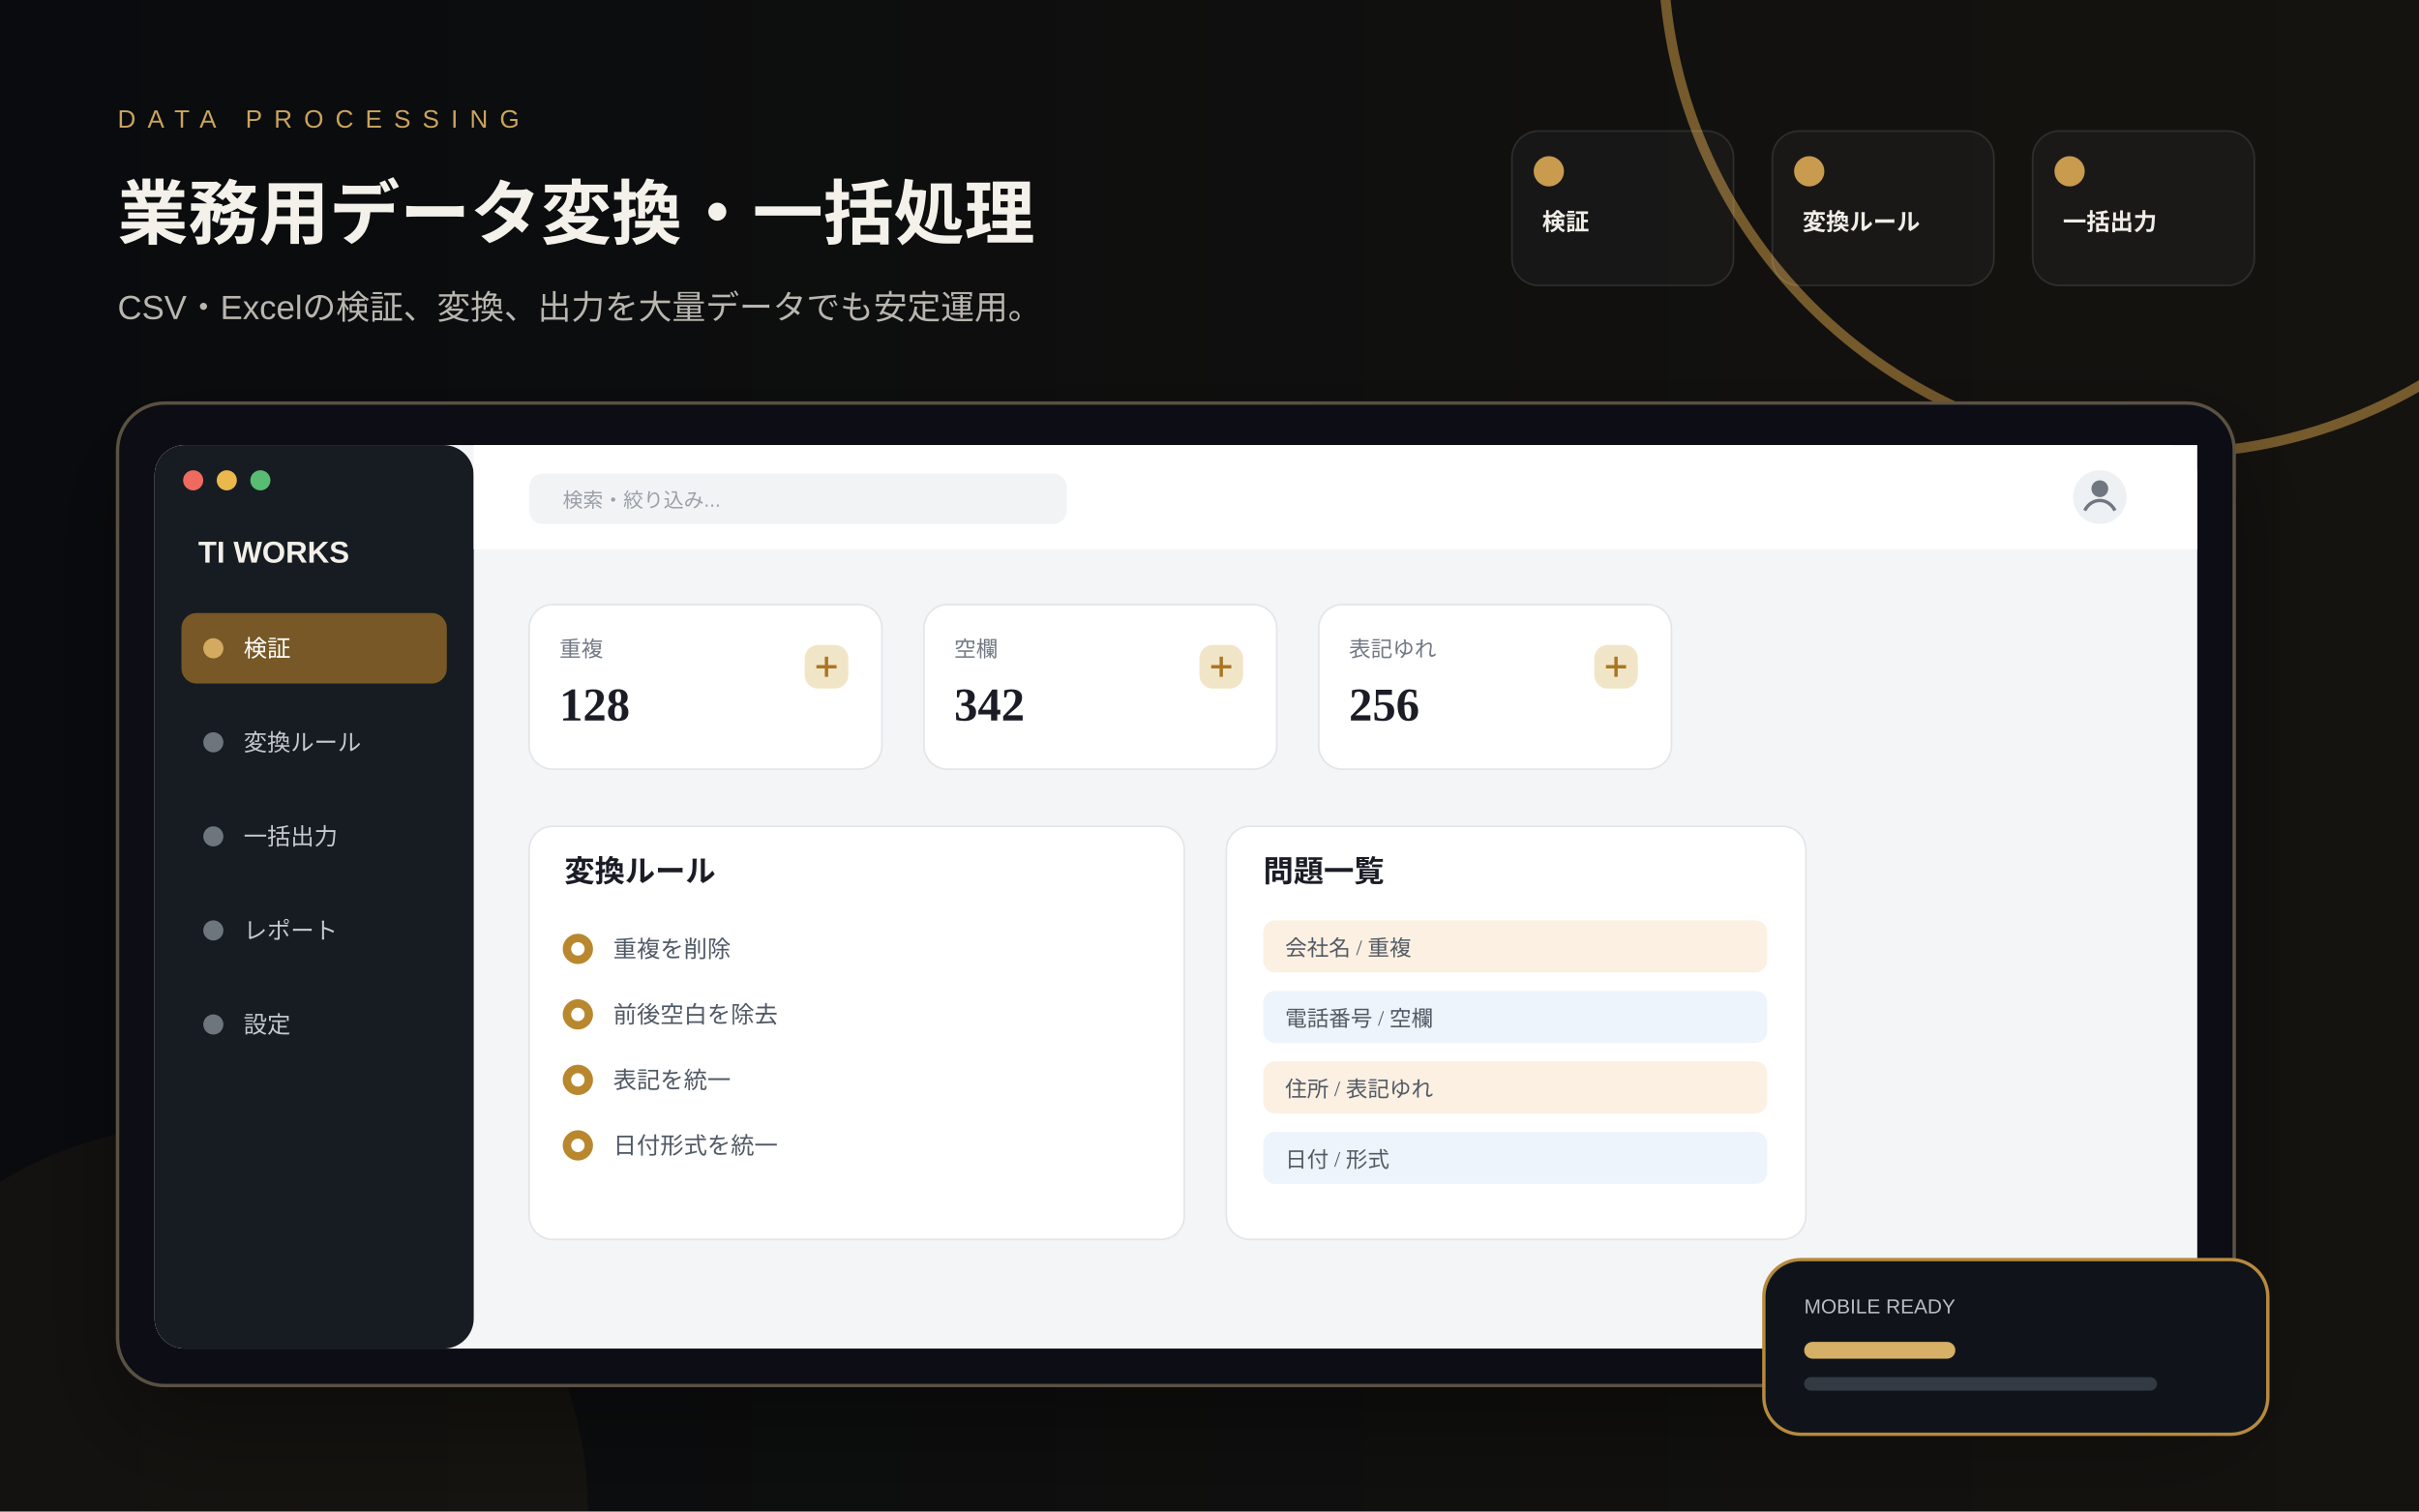
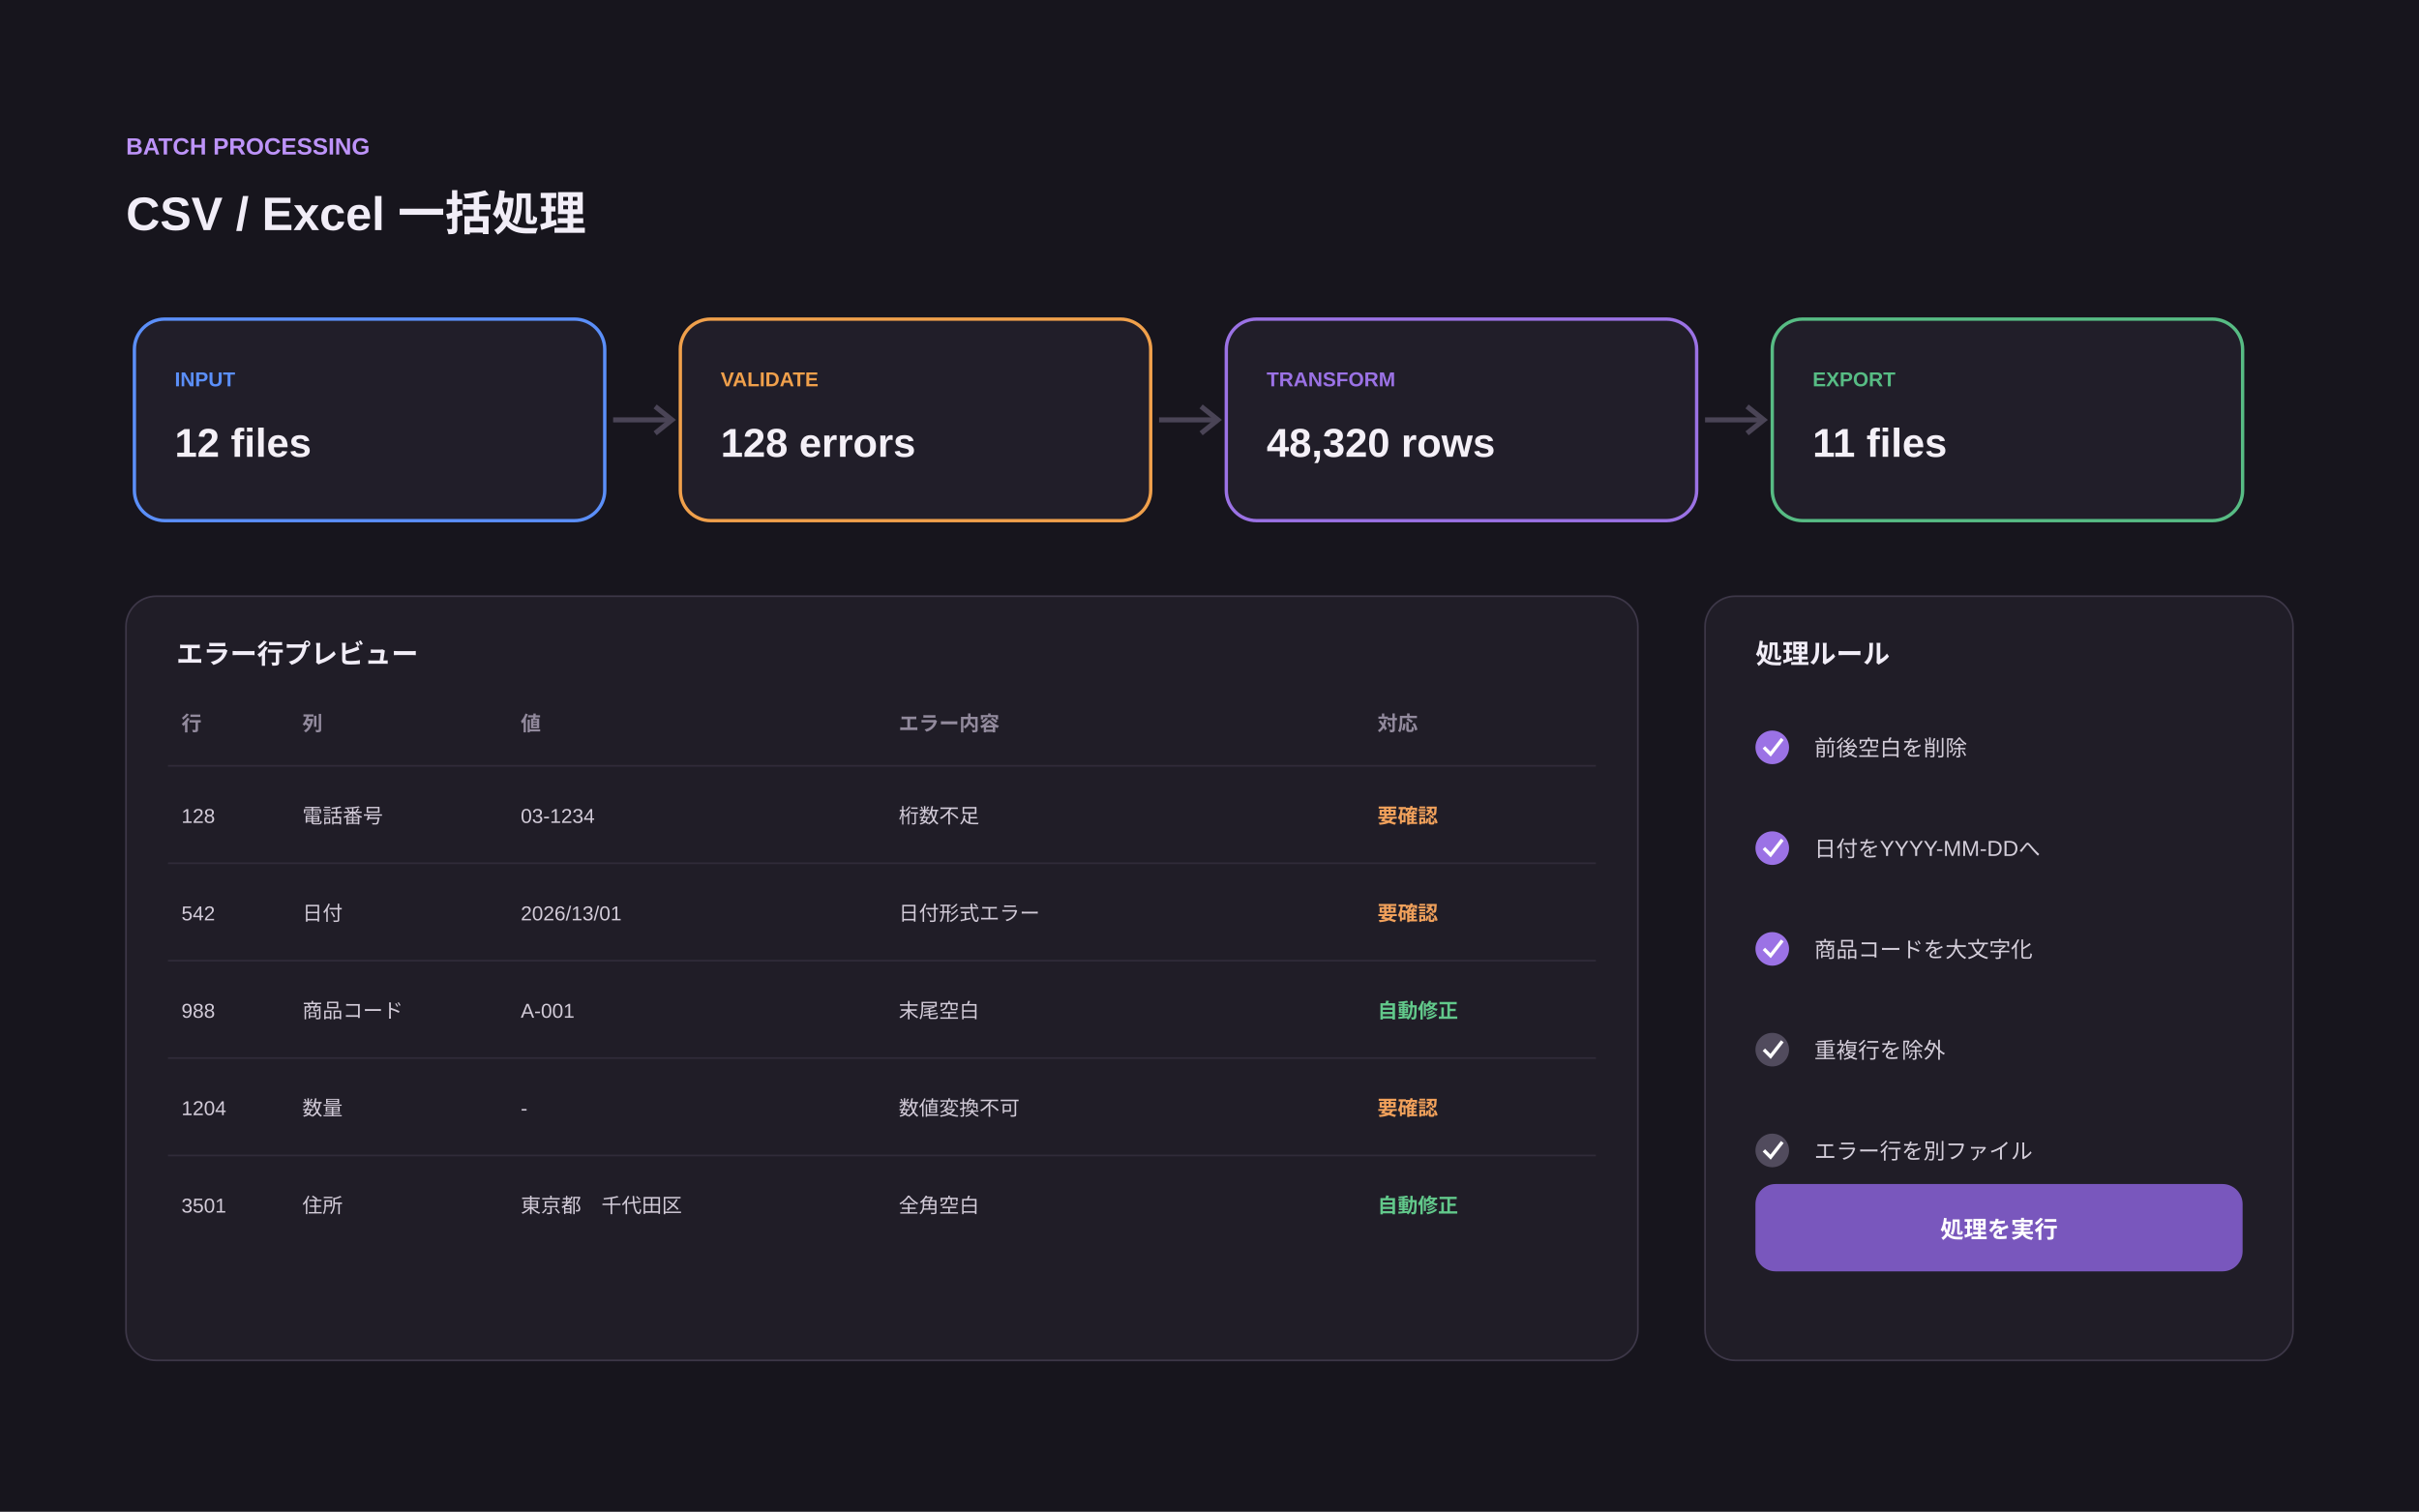
<svg xmlns="http://www.w3.org/2000/svg" width="1440" height="900" viewBox="0 0 1440 900" role="img" aria-labelledby="t d">
-   <defs>
-     <linearGradient id="bg" x1="0" x2="1">
-       <stop stop-color="#090b0e" />
-       <stop offset="1" stop-color="#15130f" />
-     </linearGradient>
-     <linearGradient id="gold" x1="0" x2="1">
-       <stop stop-color="#d9b66d" />
-       <stop offset="1" stop-color="#9d6c20" />
-     </linearGradient>
-     <filter id="shadow" x="-20%" y="-20%" width="140%" height="140%">
-       <feDropShadow dx="0" dy="24" stdDeviation="28" flood-color="#000" flood-opacity=".35" />
-     </filter>
-   </defs>
-   <rect width="1440" height="900" fill="url(#bg)" />
-   <circle cx="1290" cy="-30" r="300" fill="none" stroke="#c79543" stroke-width="6" opacity=".55" />
-   <circle cx="120" cy="900" r="230" fill="#b9872f" opacity=".06" />
-   <text x="70" y="76" font-family="Arial,'Noto Sans JP',sans-serif" font-size="15" letter-spacing="7" fill="#caa45d">DATA PROCESSING</text>
-   <text x="70" y="142" font-family="Arial,'Noto Sans JP',sans-serif" font-size="42" font-weight="700" fill="#f3f1ea">業務用データ変換・一括処理</text>
-   <text x="70" y="190" font-family="Arial,'Noto Sans JP',sans-serif" font-size="20" fill="#b9b6af">CSV・Excelの検証、変換、出力を大量データでも安定運用。</text>
-   <g transform="translate(900 78)">
-     <rect width="132" height="92" rx="16" fill="#ffffff08" stroke="#ffffff1b" />
-     <circle cx="22" cy="24" r="9" fill="#c99b4e" />
-     <text x="18" y="59" font-family="Arial,'Noto Sans JP',sans-serif" font-size="14" font-weight="700" fill="#efede6">検証</text>
+   <rect width="1440" height="900" fill="#18151f" />
+   <rect width="1440" height="900" fill="#17151d" />
+   <text x="75" y="92" font-family="Arial,'Noto Sans JP',sans-serif" font-size="14" font-weight="700" fill="#bd93f9" text-anchor="start">BATCH PROCESSING</text>
+   <text x="75" y="137" font-family="Arial,'Noto Sans JP',sans-serif" font-size="28" font-weight="700" fill="#f1edf7" text-anchor="start">CSV / Excel 一括処理</text>
+   <g>
+     <rect x="80" y="190" width="280" height="120" rx="18" fill="#211e29" stroke="#5b8ff9" stroke-width="2" />
+     <text x="104" y="230" font-family="Arial,'Noto Sans JP',sans-serif" font-size="12" fill="#5b8ff9" font-weight="700">INPUT</text>
+     <text x="104" y="272" font-family="Arial,'Noto Sans JP',sans-serif" font-size="24" fill="#f4f0f7" font-weight="700">12 files</text>
+     <path d="M365 250h35" stroke="#4a4456" stroke-width="3" />
+     <path d="M390 242l10 8-10 8" fill="none" stroke="#4a4456" stroke-width="3" />
  </g>
-   <g transform="translate(1055 78)">
-     <rect width="132" height="92" rx="16" fill="#ffffff08" stroke="#ffffff1b" />
-     <circle cx="22" cy="24" r="9" fill="#c99b4e" />
-     <text x="18" y="59" font-family="Arial,'Noto Sans JP',sans-serif" font-size="14" font-weight="700" fill="#efede6">変換ルール</text>
+   <g>
+     <rect x="405" y="190" width="280" height="120" rx="18" fill="#211e29" stroke="#f0a04b" stroke-width="2" />
+     <text x="429" y="230" font-family="Arial,'Noto Sans JP',sans-serif" font-size="12" fill="#f0a04b" font-weight="700">VALIDATE</text>
+     <text x="429" y="272" font-family="Arial,'Noto Sans JP',sans-serif" font-size="24" fill="#f4f0f7" font-weight="700">128 errors</text>
+     <path d="M690 250h35" stroke="#4a4456" stroke-width="3" />
+     <path d="M715 242l10 8-10 8" fill="none" stroke="#4a4456" stroke-width="3" />
  </g>
-   <g transform="translate(1210 78)">
-     <rect width="132" height="92" rx="16" fill="#ffffff08" stroke="#ffffff1b" />
-     <circle cx="22" cy="24" r="9" fill="#c99b4e" />
-     <text x="18" y="59" font-family="Arial,'Noto Sans JP',sans-serif" font-size="14" font-weight="700" fill="#efede6">一括出力</text>
+   <g>
+     <rect x="730" y="190" width="280" height="120" rx="18" fill="#211e29" stroke="#9b72e5" stroke-width="2" />
+     <text x="754" y="230" font-family="Arial,'Noto Sans JP',sans-serif" font-size="12" fill="#9b72e5" font-weight="700">TRANSFORM</text>
+     <text x="754" y="272" font-family="Arial,'Noto Sans JP',sans-serif" font-size="24" fill="#f4f0f7" font-weight="700">48,320 rows</text>
+     <path d="M1015 250h35" stroke="#4a4456" stroke-width="3" />
+     <path d="M1040 242l10 8-10 8" fill="none" stroke="#4a4456" stroke-width="3" />
  </g>
-   <g filter="url(#shadow)">
-     <rect x="70" y="240" width="1260" height="585" rx="28" fill="#0b0e12" stroke="#5a5142" stroke-width="2" />
-     <rect x="92" y="265" width="1216" height="538" rx="18" fill="#f4f5f6" />
-     <rect x="92" y="265" width="190" height="538" rx="18" fill="#151a20" />
-     <circle cx="115" cy="286" r="6" fill="#ef6b5e" />
-     <circle cx="135" cy="286" r="6" fill="#eab84c" />
-     <circle cx="155" cy="286" r="6" fill="#58bd73" />
-     <text x="118" y="335" font-family="Arial,'Noto Sans JP',sans-serif" font-size="18" font-weight="700" fill="#f2f0e8">TI WORKS</text>
-     <g>
-       <rect x="108" y="365" width="158" height="42" rx="9" fill="#775925" />
-       <circle cx="127" cy="386" r="6" fill="#d3aa61" />
-       <text x="145" y="391" font-family="Arial,'Noto Sans JP',sans-serif" font-size="14" fill="#fff">検証</text>
-     </g>
-     <g>
-       <rect x="108" y="421" width="158" height="42" rx="9" fill="transparent" />
-       <circle cx="127" cy="442" r="6" fill="#6d747d" />
-       <text x="145" y="447" font-family="Arial,'Noto Sans JP',sans-serif" font-size="14" fill="#c6c9cd">変換ルール</text>
-     </g>
-     <g>
-       <rect x="108" y="477" width="158" height="42" rx="9" fill="transparent" />
-       <circle cx="127" cy="498" r="6" fill="#6d747d" />
-       <text x="145" y="503" font-family="Arial,'Noto Sans JP',sans-serif" font-size="14" fill="#c6c9cd">一括出力</text>
-     </g>
-     <g>
-       <rect x="108" y="533" width="158" height="42" rx="9" fill="transparent" />
-       <circle cx="127" cy="554" r="6" fill="#6d747d" />
-       <text x="145" y="559" font-family="Arial,'Noto Sans JP',sans-serif" font-size="14" fill="#c6c9cd">レポート</text>
-     </g>
-     <g>
-       <rect x="108" y="589" width="158" height="42" rx="9" fill="transparent" />
-       <circle cx="127" cy="610" r="6" fill="#6d747d" />
-       <text x="145" y="615" font-family="Arial,'Noto Sans JP',sans-serif" font-size="14" fill="#c6c9cd">設定</text>
-     </g>
-     <rect x="282" y="265" width="1026" height="62" fill="#fff" />
-     <rect x="315" y="282" width="320" height="30" rx="8" fill="#f1f3f5" />
-     <text x="335" y="302" font-family="Arial,'Noto Sans JP',sans-serif" font-size="12" fill="#9aa0a7">検索・絞り込み...</text>
-     <circle cx="1250" cy="296" r="16" fill="#eef1f4" />
-     <circle cx="1250" cy="291" r="5" fill="#6f7781" />
-     <path d="M1241 304c4-8 14-8 18 0" fill="none" stroke="#6f7781" stroke-width="2" />
-     <g>
-       <rect x="315" y="360" width="210" height="98" rx="14" fill="#fff" stroke="#e3e5e8" />
-       <text x="333" y="391" font-size="13" fill="#727985">重複</text>
-       <text x="333" y="429" font-size="28" font-weight="700" fill="#1a1f27">128</text>
-       <rect x="479" y="384" width="26" height="26" rx="8" fill="#f1e5c8" />
-       <path d="M486 397h12M492 391v12" stroke="#a97622" stroke-width="2" />
-     </g>
-     <g>
-       <rect x="550" y="360" width="210" height="98" rx="14" fill="#fff" stroke="#e3e5e8" />
-       <text x="568" y="391" font-size="13" fill="#727985">空欄</text>
-       <text x="568" y="429" font-size="28" font-weight="700" fill="#1a1f27">342</text>
-       <rect x="714" y="384" width="26" height="26" rx="8" fill="#f1e5c8" />
-       <path d="M721 397h12M727 391v12" stroke="#a97622" stroke-width="2" />
-     </g>
-     <g>
-       <rect x="785" y="360" width="210" height="98" rx="14" fill="#fff" stroke="#e3e5e8" />
-       <text x="803" y="391" font-size="13" fill="#727985">表記ゆれ</text>
-       <text x="803" y="429" font-size="28" font-weight="700" fill="#1a1f27">256</text>
-       <rect x="949" y="384" width="26" height="26" rx="8" fill="#f1e5c8" />
-       <path d="M956 397h12M962 391v12" stroke="#a97622" stroke-width="2" />
-     </g>
-     <rect x="315" y="492" width="390" height="246" rx="14" fill="#fff" stroke="#e3e5e8" />
-     <text x="336" y="525" font-size="18" font-weight="700" fill="#1a1f27">変換ルール</text>
-     <circle cx="344" cy="565" r="9" fill="#b9872f" />
-     <circle cx="344" cy="565" r="4" fill="#fff" />
-     <text x="365" y="570" font-size="14" fill="#505965">重複を削除</text>
-     <circle cx="344" cy="604" r="9" fill="#b9872f" />
-     <circle cx="344" cy="604" r="4" fill="#fff" />
-     <text x="365" y="609" font-size="14" fill="#505965">前後空白を除去</text>
-     <circle cx="344" cy="643" r="9" fill="#b9872f" />
-     <circle cx="344" cy="643" r="4" fill="#fff" />
-     <text x="365" y="648" font-size="14" fill="#505965">表記を統一</text>
-     <circle cx="344" cy="682" r="9" fill="#b9872f" />
-     <circle cx="344" cy="682" r="4" fill="#fff" />
-     <text x="365" y="687" font-size="14" fill="#505965">日付形式を統一</text>
-     <rect x="730" y="492" width="345" height="246" rx="14" fill="#fff" stroke="#e3e5e8" />
-     <text x="752" y="525" font-size="18" font-weight="700" fill="#1a1f27">問題一覧</text>
-     <rect x="752" y="548" width="300" height="31" rx="7" fill="#fbf0e2" />
-     <text x="765" y="569" font-size="13" fill="#525a65">会社名 / 重複</text>
-     <rect x="752" y="590" width="300" height="31" rx="7" fill="#eef4fb" />
-     <text x="765" y="611" font-size="13" fill="#525a65">電話番号 / 空欄</text>
-     <rect x="752" y="632" width="300" height="31" rx="7" fill="#fbf0e2" />
-     <text x="765" y="653" font-size="13" fill="#525a65">住所 / 表記ゆれ</text>
-     <rect x="752" y="674" width="300" height="31" rx="7" fill="#eef4fb" />
-     <text x="765" y="695" font-size="13" fill="#525a65">日付 / 形式</text>
+   <g>
+     <rect x="1055" y="190" width="280" height="120" rx="18" fill="#211e29" stroke="#57bc84" stroke-width="2" />
+     <text x="1079" y="230" font-family="Arial,'Noto Sans JP',sans-serif" font-size="12" fill="#57bc84" font-weight="700">EXPORT</text>
+     <text x="1079" y="272" font-family="Arial,'Noto Sans JP',sans-serif" font-size="24" fill="#f4f0f7" font-weight="700">11 files</text>
  </g>
-   <rect x="1050" y="750" width="300" height="104" rx="22" fill="#10141a" stroke="#b78a3e" stroke-width="2" />
-   <text x="1074" y="782" font-family="Arial,'Noto Sans JP',sans-serif" font-size="12" fill="#b8bdc4">MOBILE READY</text>
-   <rect x="1074" y="799" width="90" height="10" rx="5" fill="#d5b066" />
-   <rect x="1074" y="820" width="210" height="8" rx="4" fill="#333a43" />
+   <rect x="75" y="355" width="900" height="455" rx="18" fill="#201d27" stroke="#3d3748" />
+   <text x="105" y="395" font-family="Arial,'Noto Sans JP',sans-serif" font-size="16" font-weight="700" fill="#f1edf7" text-anchor="start">エラー行プレビュー</text>
+   <text x="108" y="435" font-family="Arial,'Noto Sans JP',sans-serif" font-size="12" font-weight="700" fill="#928a9d" text-anchor="start">行</text>
+   <text x="180" y="435" font-family="Arial,'Noto Sans JP',sans-serif" font-size="12" font-weight="700" fill="#928a9d" text-anchor="start">列</text>
+   <text x="310" y="435" font-family="Arial,'Noto Sans JP',sans-serif" font-size="12" font-weight="700" fill="#928a9d" text-anchor="start">値</text>
+   <text x="535" y="435" font-family="Arial,'Noto Sans JP',sans-serif" font-size="12" font-weight="700" fill="#928a9d" text-anchor="start">エラー内容</text>
+   <text x="820" y="435" font-family="Arial,'Noto Sans JP',sans-serif" font-size="12" font-weight="700" fill="#928a9d" text-anchor="start">対応</text>
+   <g>
+     <line x1="100" y1="456" x2="950" y2="456" stroke="#302b39" />
+     <text x="108" y="490" font-family="Arial,'Noto Sans JP',sans-serif" font-size="12" font-weight="500" fill="#d2cbd8" text-anchor="start">128</text>
+     <text x="180" y="490" font-family="Arial,'Noto Sans JP',sans-serif" font-size="12" font-weight="500" fill="#d2cbd8" text-anchor="start">電話番号</text>
+     <text x="310" y="490" font-family="Arial,'Noto Sans JP',sans-serif" font-size="12" font-weight="500" fill="#d2cbd8" text-anchor="start">03-1234</text>
+     <text x="535" y="490" font-family="Arial,'Noto Sans JP',sans-serif" font-size="12" font-weight="500" fill="#d2cbd8" text-anchor="start">桁数不足</text>
+     <text x="820" y="490" font-family="Arial,'Noto Sans JP',sans-serif" font-size="12" font-weight="700" fill="#f1a15b" text-anchor="start">要確認</text>
+   </g>
+   <g>
+     <line x1="100" y1="514" x2="950" y2="514" stroke="#302b39" />
+     <text x="108" y="548" font-family="Arial,'Noto Sans JP',sans-serif" font-size="12" font-weight="500" fill="#d2cbd8" text-anchor="start">542</text>
+     <text x="180" y="548" font-family="Arial,'Noto Sans JP',sans-serif" font-size="12" font-weight="500" fill="#d2cbd8" text-anchor="start">日付</text>
+     <text x="310" y="548" font-family="Arial,'Noto Sans JP',sans-serif" font-size="12" font-weight="500" fill="#d2cbd8" text-anchor="start">2026/13/01</text>
+     <text x="535" y="548" font-family="Arial,'Noto Sans JP',sans-serif" font-size="12" font-weight="500" fill="#d2cbd8" text-anchor="start">日付形式エラー</text>
+     <text x="820" y="548" font-family="Arial,'Noto Sans JP',sans-serif" font-size="12" font-weight="700" fill="#f1a15b" text-anchor="start">要確認</text>
+   </g>
+   <g>
+     <line x1="100" y1="572" x2="950" y2="572" stroke="#302b39" />
+     <text x="108" y="606" font-family="Arial,'Noto Sans JP',sans-serif" font-size="12" font-weight="500" fill="#d2cbd8" text-anchor="start">988</text>
+     <text x="180" y="606" font-family="Arial,'Noto Sans JP',sans-serif" font-size="12" font-weight="500" fill="#d2cbd8" text-anchor="start">商品コード</text>
+     <text x="310" y="606" font-family="Arial,'Noto Sans JP',sans-serif" font-size="12" font-weight="500" fill="#d2cbd8" text-anchor="start">A-001 </text>
+     <text x="535" y="606" font-family="Arial,'Noto Sans JP',sans-serif" font-size="12" font-weight="500" fill="#d2cbd8" text-anchor="start">末尾空白</text>
+     <text x="820" y="606" font-family="Arial,'Noto Sans JP',sans-serif" font-size="12" font-weight="700" fill="#62c98b" text-anchor="start">自動修正</text>
+   </g>
+   <g>
+     <line x1="100" y1="630" x2="950" y2="630" stroke="#302b39" />
+     <text x="108" y="664" font-family="Arial,'Noto Sans JP',sans-serif" font-size="12" font-weight="500" fill="#d2cbd8" text-anchor="start">1204</text>
+     <text x="180" y="664" font-family="Arial,'Noto Sans JP',sans-serif" font-size="12" font-weight="500" fill="#d2cbd8" text-anchor="start">数量</text>
+     <text x="310" y="664" font-family="Arial,'Noto Sans JP',sans-serif" font-size="12" font-weight="500" fill="#d2cbd8" text-anchor="start">-</text>
+     <text x="535" y="664" font-family="Arial,'Noto Sans JP',sans-serif" font-size="12" font-weight="500" fill="#d2cbd8" text-anchor="start">数値変換不可</text>
+     <text x="820" y="664" font-family="Arial,'Noto Sans JP',sans-serif" font-size="12" font-weight="700" fill="#f1a15b" text-anchor="start">要確認</text>
+   </g>
+   <g>
+     <line x1="100" y1="688" x2="950" y2="688" stroke="#302b39" />
+     <text x="108" y="722" font-family="Arial,'Noto Sans JP',sans-serif" font-size="12" font-weight="500" fill="#d2cbd8" text-anchor="start">3501</text>
+     <text x="180" y="722" font-family="Arial,'Noto Sans JP',sans-serif" font-size="12" font-weight="500" fill="#d2cbd8" text-anchor="start">住所</text>
+     <text x="310" y="722" font-family="Arial,'Noto Sans JP',sans-serif" font-size="12" font-weight="500" fill="#d2cbd8" text-anchor="start">東京都　千代田区</text>
+     <text x="535" y="722" font-family="Arial,'Noto Sans JP',sans-serif" font-size="12" font-weight="500" fill="#d2cbd8" text-anchor="start">全角空白</text>
+     <text x="820" y="722" font-family="Arial,'Noto Sans JP',sans-serif" font-size="12" font-weight="700" fill="#62c98b" text-anchor="start">自動修正</text>
+   </g>
+   <rect x="1015" y="355" width="350" height="455" rx="18" fill="#201d27" stroke="#3d3748" />
+   <text x="1045" y="395" font-family="Arial,'Noto Sans JP',sans-serif" font-size="16" font-weight="700" fill="#f1edf7" text-anchor="start">処理ルール</text>
+   <circle cx="1055" cy="445" r="10" fill="#9b72e5" />
+   <path d="M1050 445l4 4 7-9" fill="none" stroke="#fff" stroke-width="2" />
+   <text x="1080" y="450" font-family="Arial,'Noto Sans JP',sans-serif" font-size="13" fill="#d4ceda">前後空白を削除</text>
+   <circle cx="1055" cy="505" r="10" fill="#9b72e5" />
+   <path d="M1050 505l4 4 7-9" fill="none" stroke="#fff" stroke-width="2" />
+   <text x="1080" y="510" font-family="Arial,'Noto Sans JP',sans-serif" font-size="13" fill="#d4ceda">日付をYYYY-MM-DDへ</text>
+   <circle cx="1055" cy="565" r="10" fill="#9b72e5" />
+   <path d="M1050 565l4 4 7-9" fill="none" stroke="#fff" stroke-width="2" />
+   <text x="1080" y="570" font-family="Arial,'Noto Sans JP',sans-serif" font-size="13" fill="#d4ceda">商品コードを大文字化</text>
+   <circle cx="1055" cy="625" r="10" fill="#514b5d" />
+   <path d="M1050 625l4 4 7-9" fill="none" stroke="#fff" stroke-width="2" />
+   <text x="1080" y="630" font-family="Arial,'Noto Sans JP',sans-serif" font-size="13" fill="#d4ceda">重複行を除外</text>
+   <circle cx="1055" cy="685" r="10" fill="#514b5d" />
+   <path d="M1050 685l4 4 7-9" fill="none" stroke="#fff" stroke-width="2" />
+   <text x="1080" y="690" font-family="Arial,'Noto Sans JP',sans-serif" font-size="13" fill="#d4ceda">エラー行を別ファイル</text>
+   <rect x="1045" y="705" width="290" height="52" rx="12" fill="#7957bd" />
+   <text x="1190" y="737" font-family="Arial,'Noto Sans JP',sans-serif" font-size="14" font-weight="700" fill="#fff" text-anchor="middle">処理を実行</text>
</svg>
